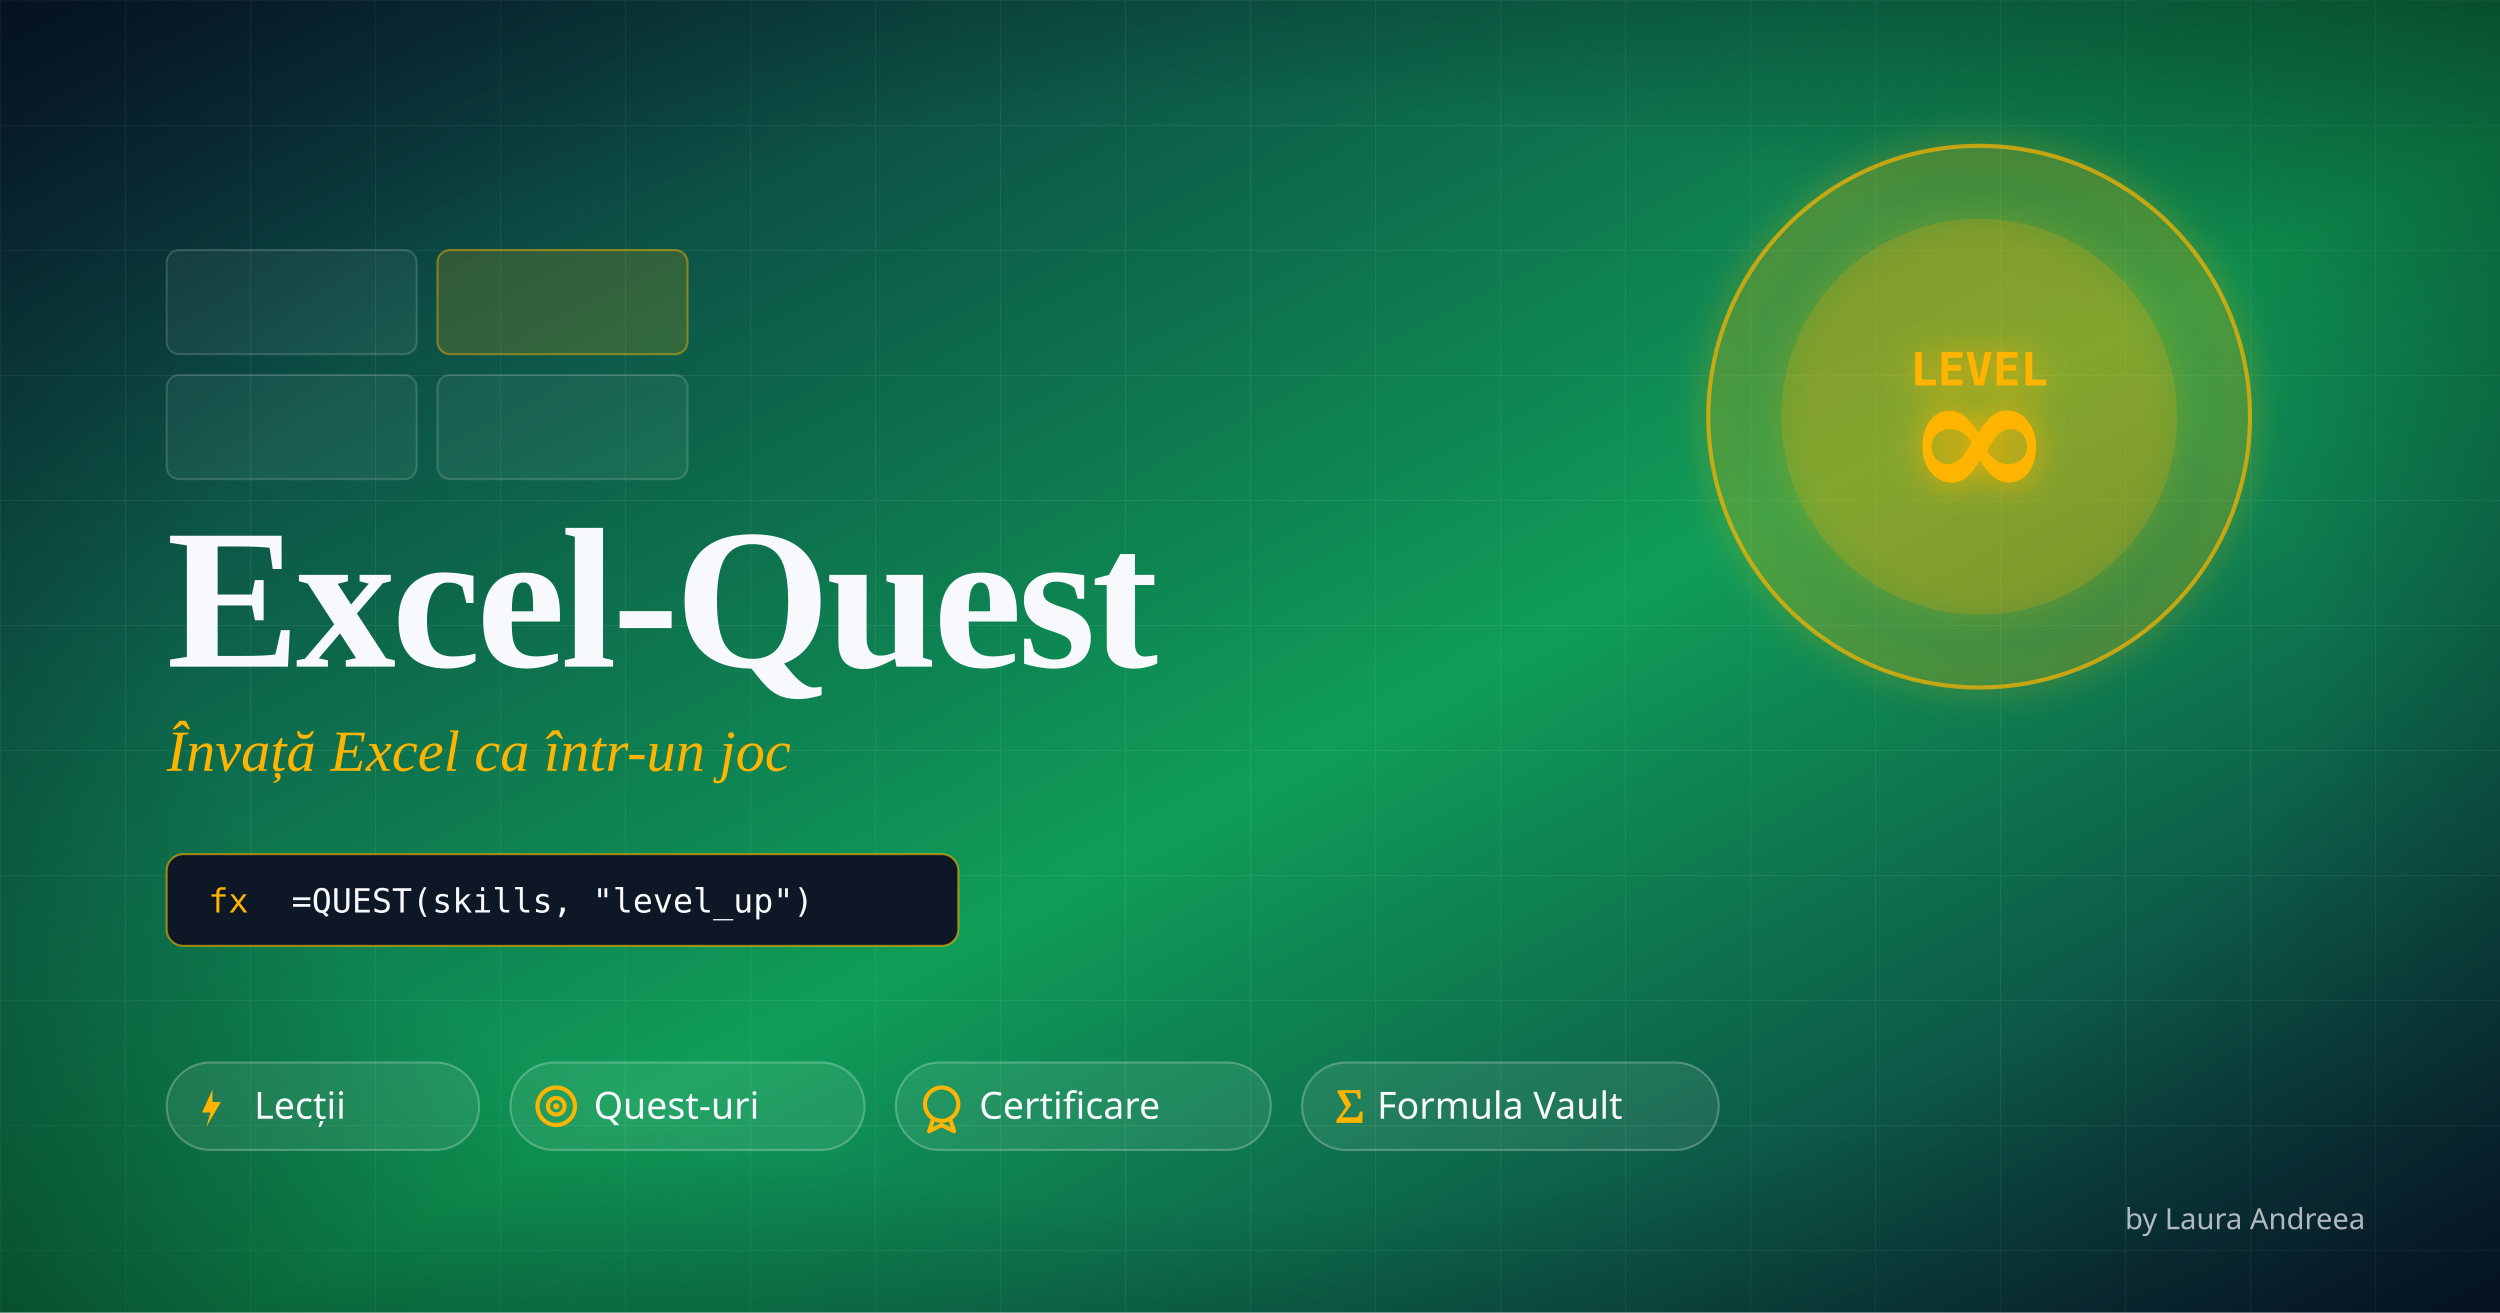
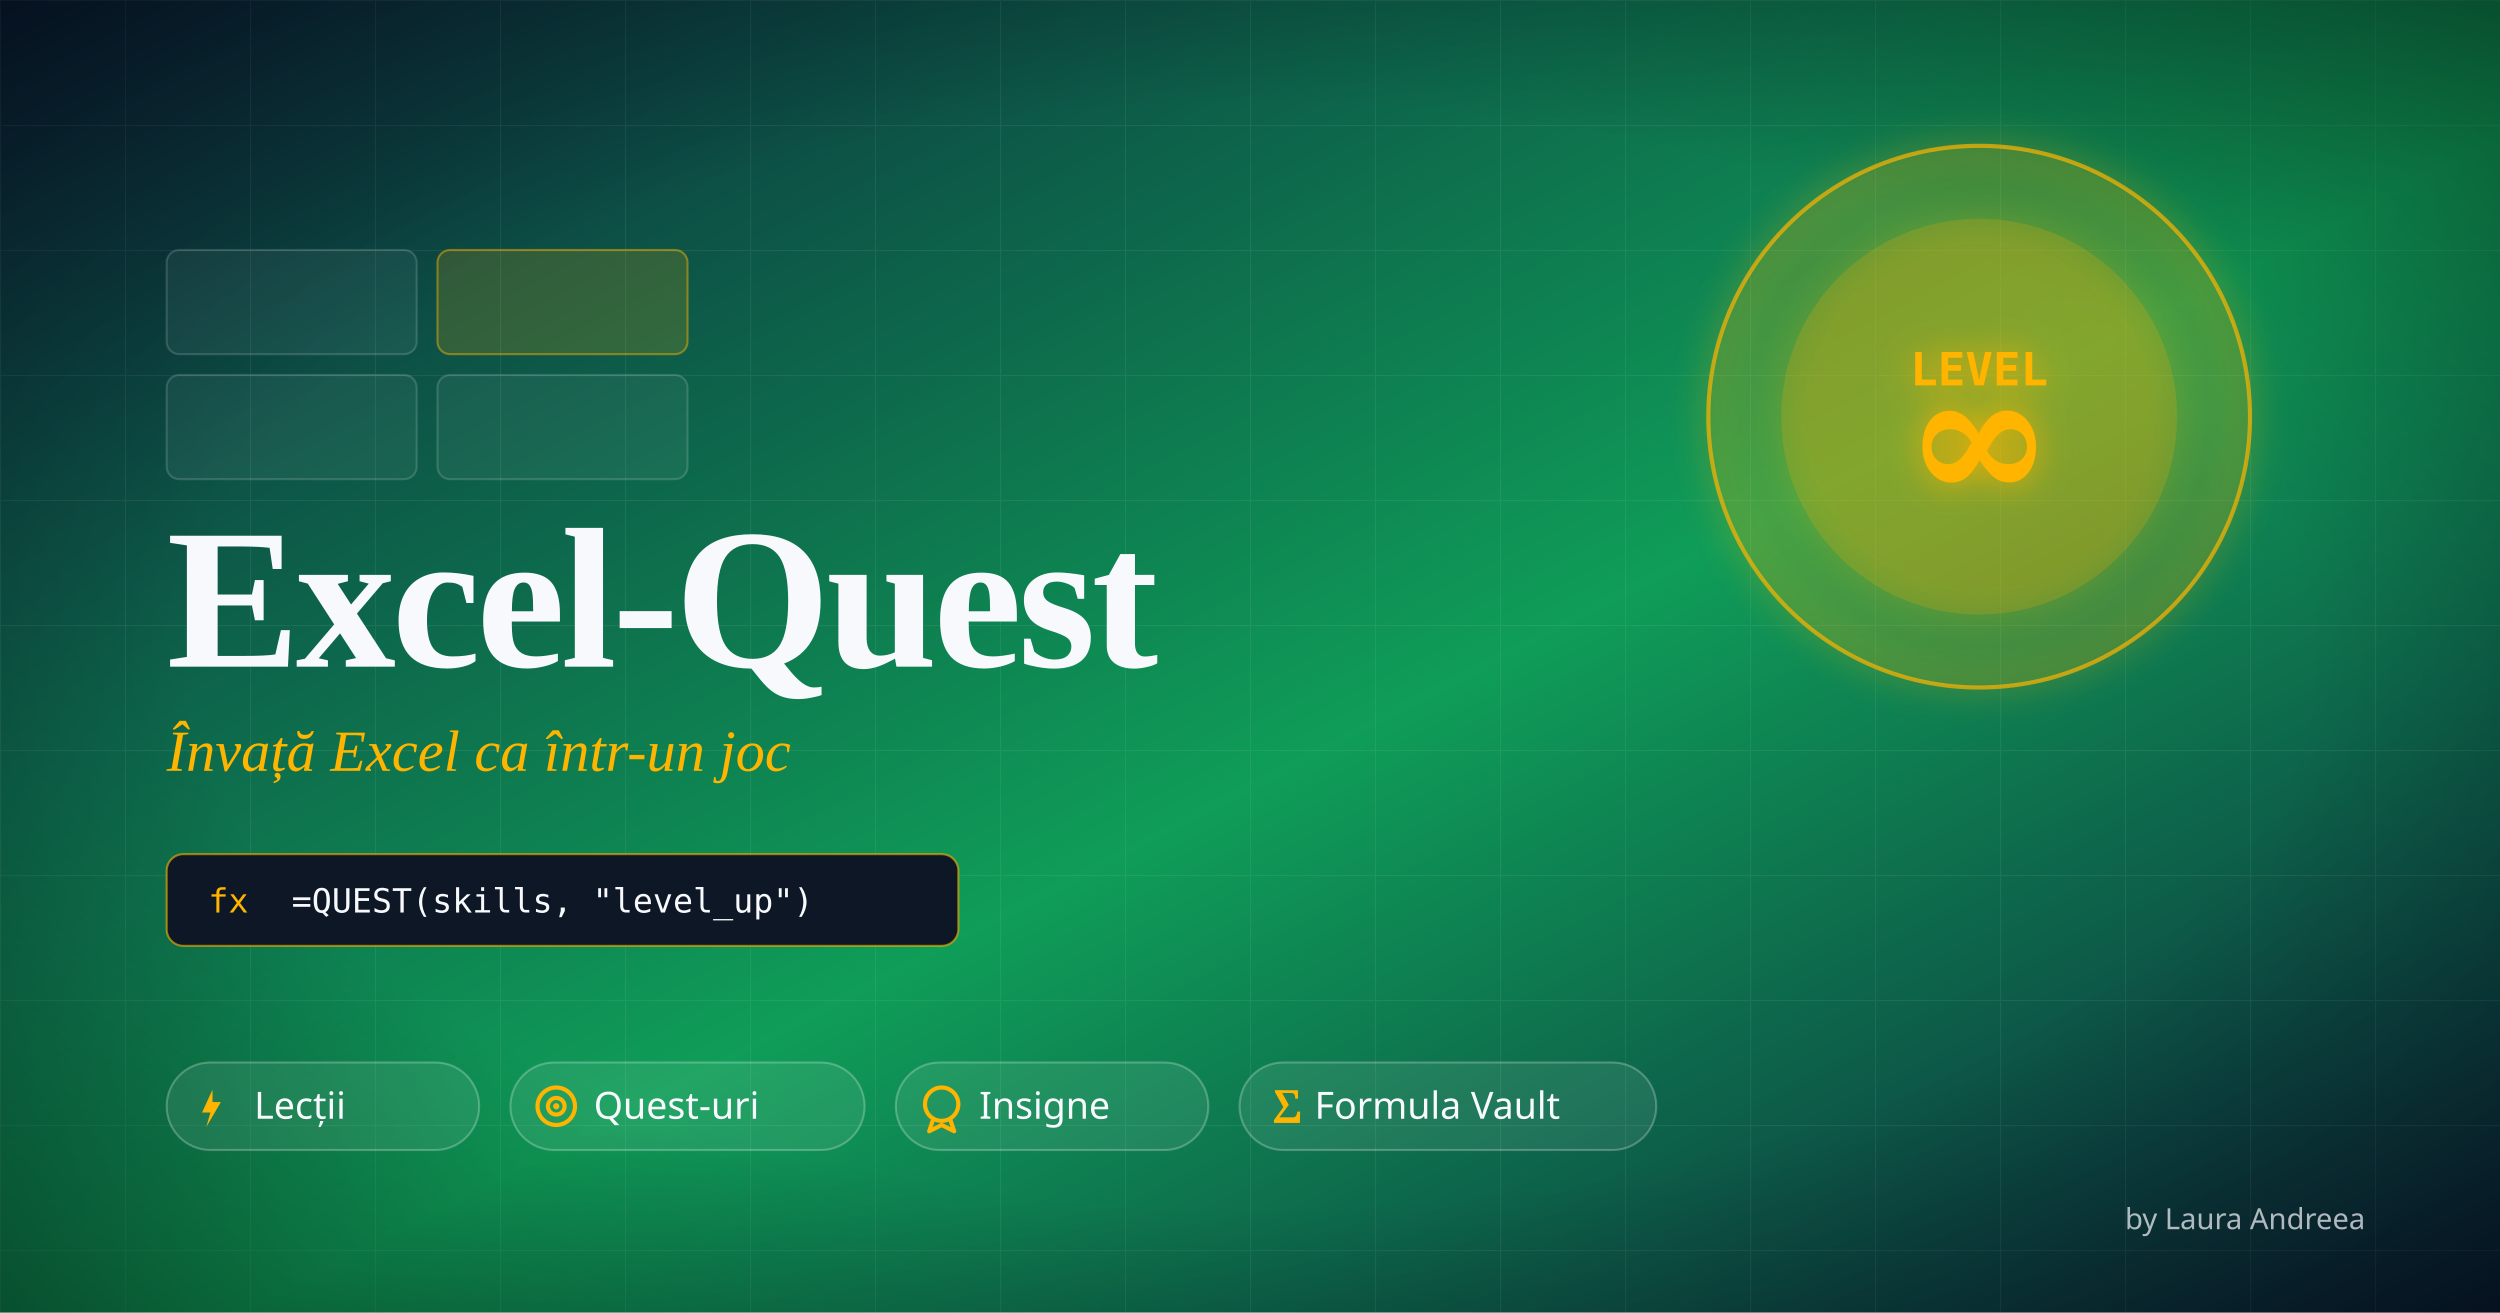
<svg xmlns="http://www.w3.org/2000/svg" viewBox="0 0 1200 630" width="1200" height="630">
  <defs>
    <linearGradient id="bgGrad" x1="0" y1="0" x2="1" y2="1">
      <stop offset="0%" stop-color="#0B1F3A" />
      <stop offset="55%" stop-color="#0F9D58" />
      <stop offset="100%" stop-color="#0B1F3A" />
    </linearGradient>
    <radialGradient id="vignette" cx="0.5" cy="0.5" r="0.7">
      <stop offset="60%" stop-color="#000" stop-opacity="0" />
      <stop offset="100%" stop-color="#000" stop-opacity="0.45" />
    </radialGradient>
    <pattern id="grid" x="0" y="0" width="60" height="60" patternUnits="userSpaceOnUse">
      <rect width="60" height="60" fill="none" />
      <path d="M 60 0 L 0 0 0 60" fill="none" stroke="#ffffff" stroke-opacity="0.07" stroke-width="1" />
    </pattern>
    <filter id="glow" x="-50%" y="-50%" width="200%" height="200%">
      <feGaussianBlur stdDeviation="8" result="blur" />
      <feMerge>
        <feMergeNode in="blur" />
        <feMergeNode in="SourceGraphic" />
      </feMerge>
    </filter>
  </defs>
  <rect width="1200" height="630" fill="url(#bgGrad)" />
  <rect width="1200" height="630" fill="url(#grid)" />
  <rect width="1200" height="630" fill="url(#vignette)" />
  <g opacity="0.85">
    <rect x="80" y="120" width="120" height="50" rx="6" fill="#ffffff" fill-opacity="0.06" stroke="#ffffff" stroke-opacity="0.18" />
    <rect x="210" y="120" width="120" height="50" rx="6" fill="#FFB400" fill-opacity="0.18" stroke="#FFB400" stroke-opacity="0.55" />
    <rect x="80" y="180" width="120" height="50" rx="6" fill="#ffffff" fill-opacity="0.06" stroke="#ffffff" stroke-opacity="0.18" />
    <rect x="210" y="180" width="120" height="50" rx="6" fill="#ffffff" fill-opacity="0.06" stroke="#ffffff" stroke-opacity="0.18" />
  </g>
  <g transform="translate(80, 410)">
    <rect width="380" height="44" rx="8" fill="#0E1726" stroke="#FFB400" stroke-opacity="0.6" />
    <text x="20" y="28" font-family="ui-monospace, SF Mono, Menlo, monospace" font-size="16" fill="#FFB400">fx</text>
    <text x="60" y="28" font-family="ui-monospace, SF Mono, Menlo, monospace" font-size="16" fill="#F7F9FC">=QUEST(skills, "level_up")</text>
  </g>
  <g>
    <text x="80" y="320" font-family="Georgia, 'Times New Roman', serif" font-size="96" font-weight="700" fill="#F7F9FC" letter-spacing="-2">
      Excel-Quest
    </text>
    <text x="80" y="370" font-family="Georgia, 'Times New Roman', serif" font-size="28" font-style="italic" fill="#FFB400">
      Învață Excel ca într-un joc
    </text>
  </g>
  <g transform="translate(950, 200)" filter="url(#glow)">
    <circle cx="0" cy="0" r="130" fill="#FFB400" fill-opacity="0.12" stroke="#FFB400" stroke-opacity="0.7" stroke-width="2" />
    <circle cx="0" cy="0" r="95" fill="#FFB400" fill-opacity="0.18" />
    <text x="0" y="-15" text-anchor="middle" font-family="ui-monospace, SF Mono, Menlo, monospace" font-size="22" fill="#FFB400" font-weight="700">LEVEL</text>
    <text x="0" y="40" text-anchor="middle" font-family="Georgia, serif" font-size="86" font-weight="700" fill="#FFB400">∞</text>
  </g>
  <g transform="translate(80, 510)" font-family="ui-sans-serif, system-ui, sans-serif" font-size="18" font-weight="500">
    <g>
      <rect width="150" height="42" rx="21" fill="#ffffff" fill-opacity="0.08" stroke="#ffffff" stroke-opacity="0.25" />
      <path d="M 22 13 L 17 24 L 21 24 L 19 31 L 26 19 L 22 19 Z" fill="#FFB400" />
      <text x="42" y="27" fill="#F7F9FC">Lecții</text>
    </g>
    <g transform="translate(165, 0)">
      <rect width="170" height="42" rx="21" fill="#ffffff" fill-opacity="0.08" stroke="#ffffff" stroke-opacity="0.25" />
      <circle cx="22" cy="21" r="9" fill="none" stroke="#FFB400" stroke-width="2" />
      <circle cx="22" cy="21" r="4" fill="none" stroke="#FFB400" stroke-width="2" />
      <circle cx="22" cy="21" r="1.5" fill="#FFB400" />
      <text x="40" y="27" fill="#F7F9FC">Quest-uri</text>
    </g>
    <g transform="translate(350, 0)">
-       <rect width="180" height="42" rx="21" fill="#ffffff" fill-opacity="0.08" stroke="#ffffff" stroke-opacity="0.25" />
+       <rect width="150" height="42" rx="21" fill="#ffffff" fill-opacity="0.08" stroke="#ffffff" stroke-opacity="0.25" />
      <circle cx="22" cy="20" r="8" fill="none" stroke="#FFB400" stroke-width="2" />
      <path d="M 18 27 L 16 33 L 22 30 L 28 33 L 26 27" fill="none" stroke="#FFB400" stroke-width="2" stroke-linejoin="round" />
-       <text x="40" y="27" fill="#F7F9FC">Certificare</text>
+       <text x="40" y="27" fill="#F7F9FC">Insigne</text>
    </g>
-     <g transform="translate(545, 0)">
+     <g transform="translate(515, 0)">
      <rect width="200" height="42" rx="21" fill="#ffffff" fill-opacity="0.08" stroke="#ffffff" stroke-opacity="0.25" />
      <text x="16" y="29" font-family="Georgia, serif" font-size="22" font-weight="700" fill="#FFB400">Σ</text>
      <text x="36" y="27" fill="#F7F9FC">Formula Vault</text>
    </g>
  </g>
  <g transform="translate(1020, 590)" font-family="ui-sans-serif, system-ui, sans-serif" font-size="14" fill="#F7F9FC" fill-opacity="0.7">
    <text x="0" y="0">by Laura Andreea</text>
  </g>
</svg>
